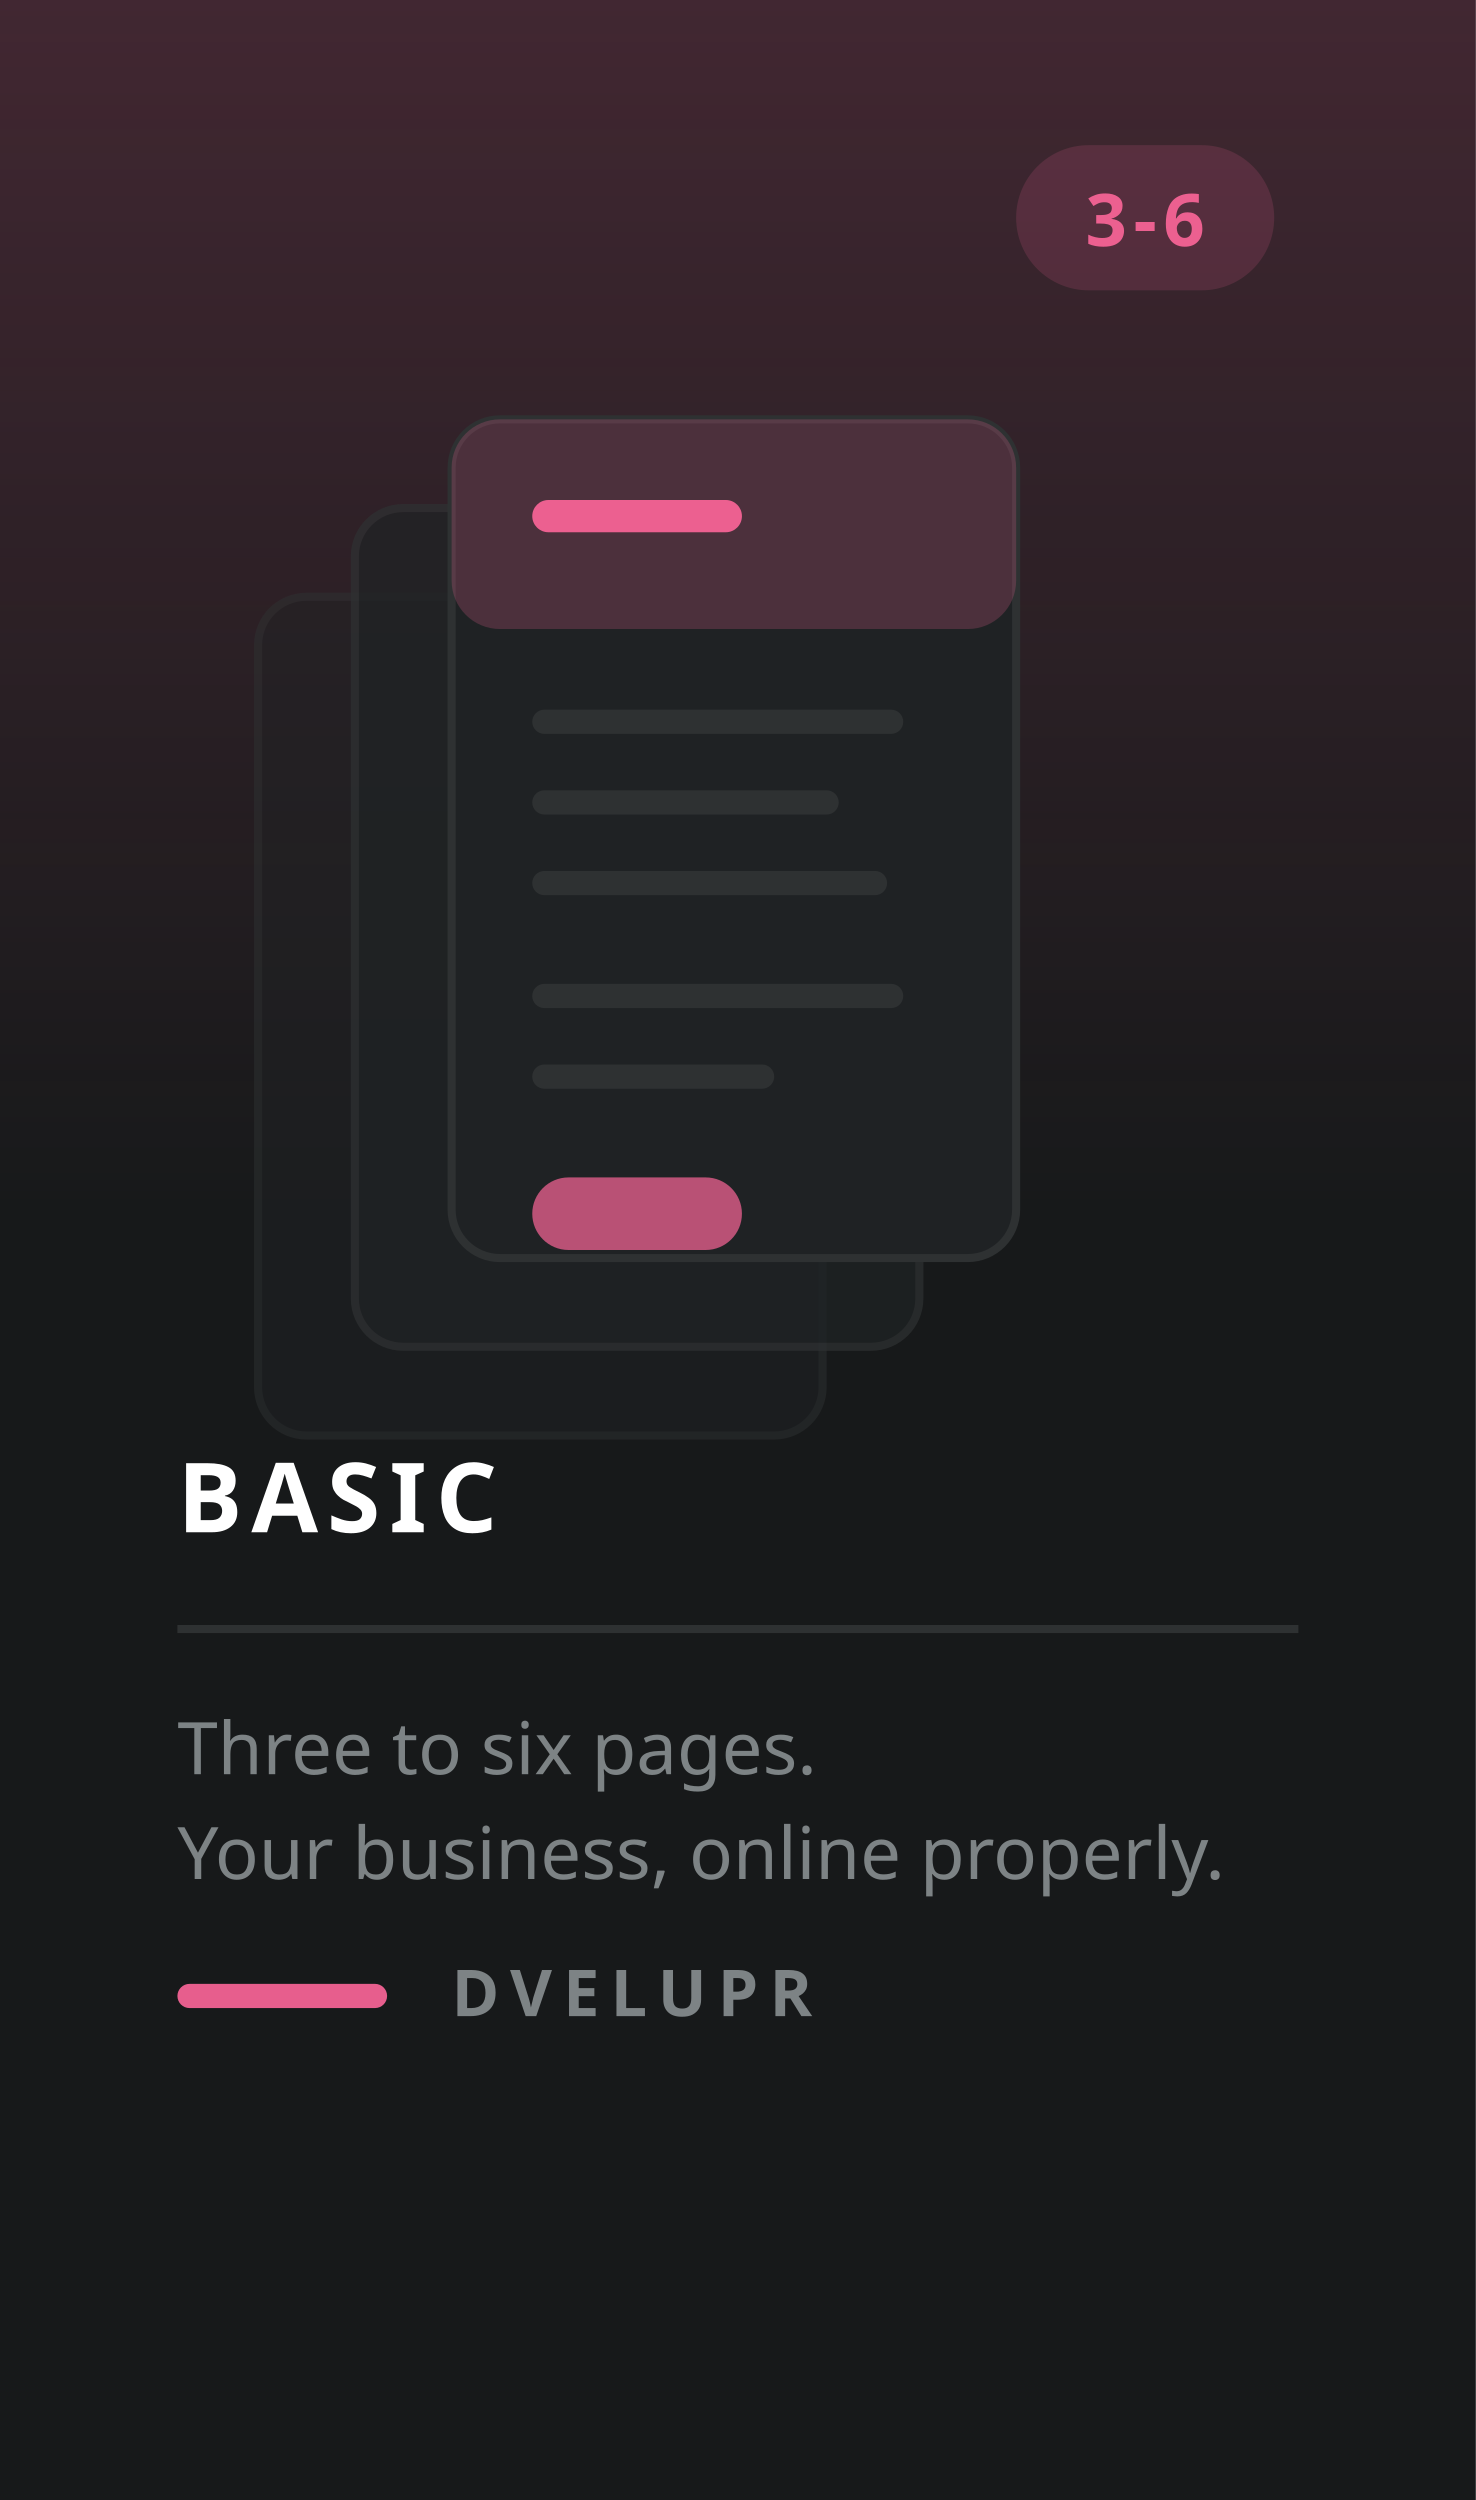
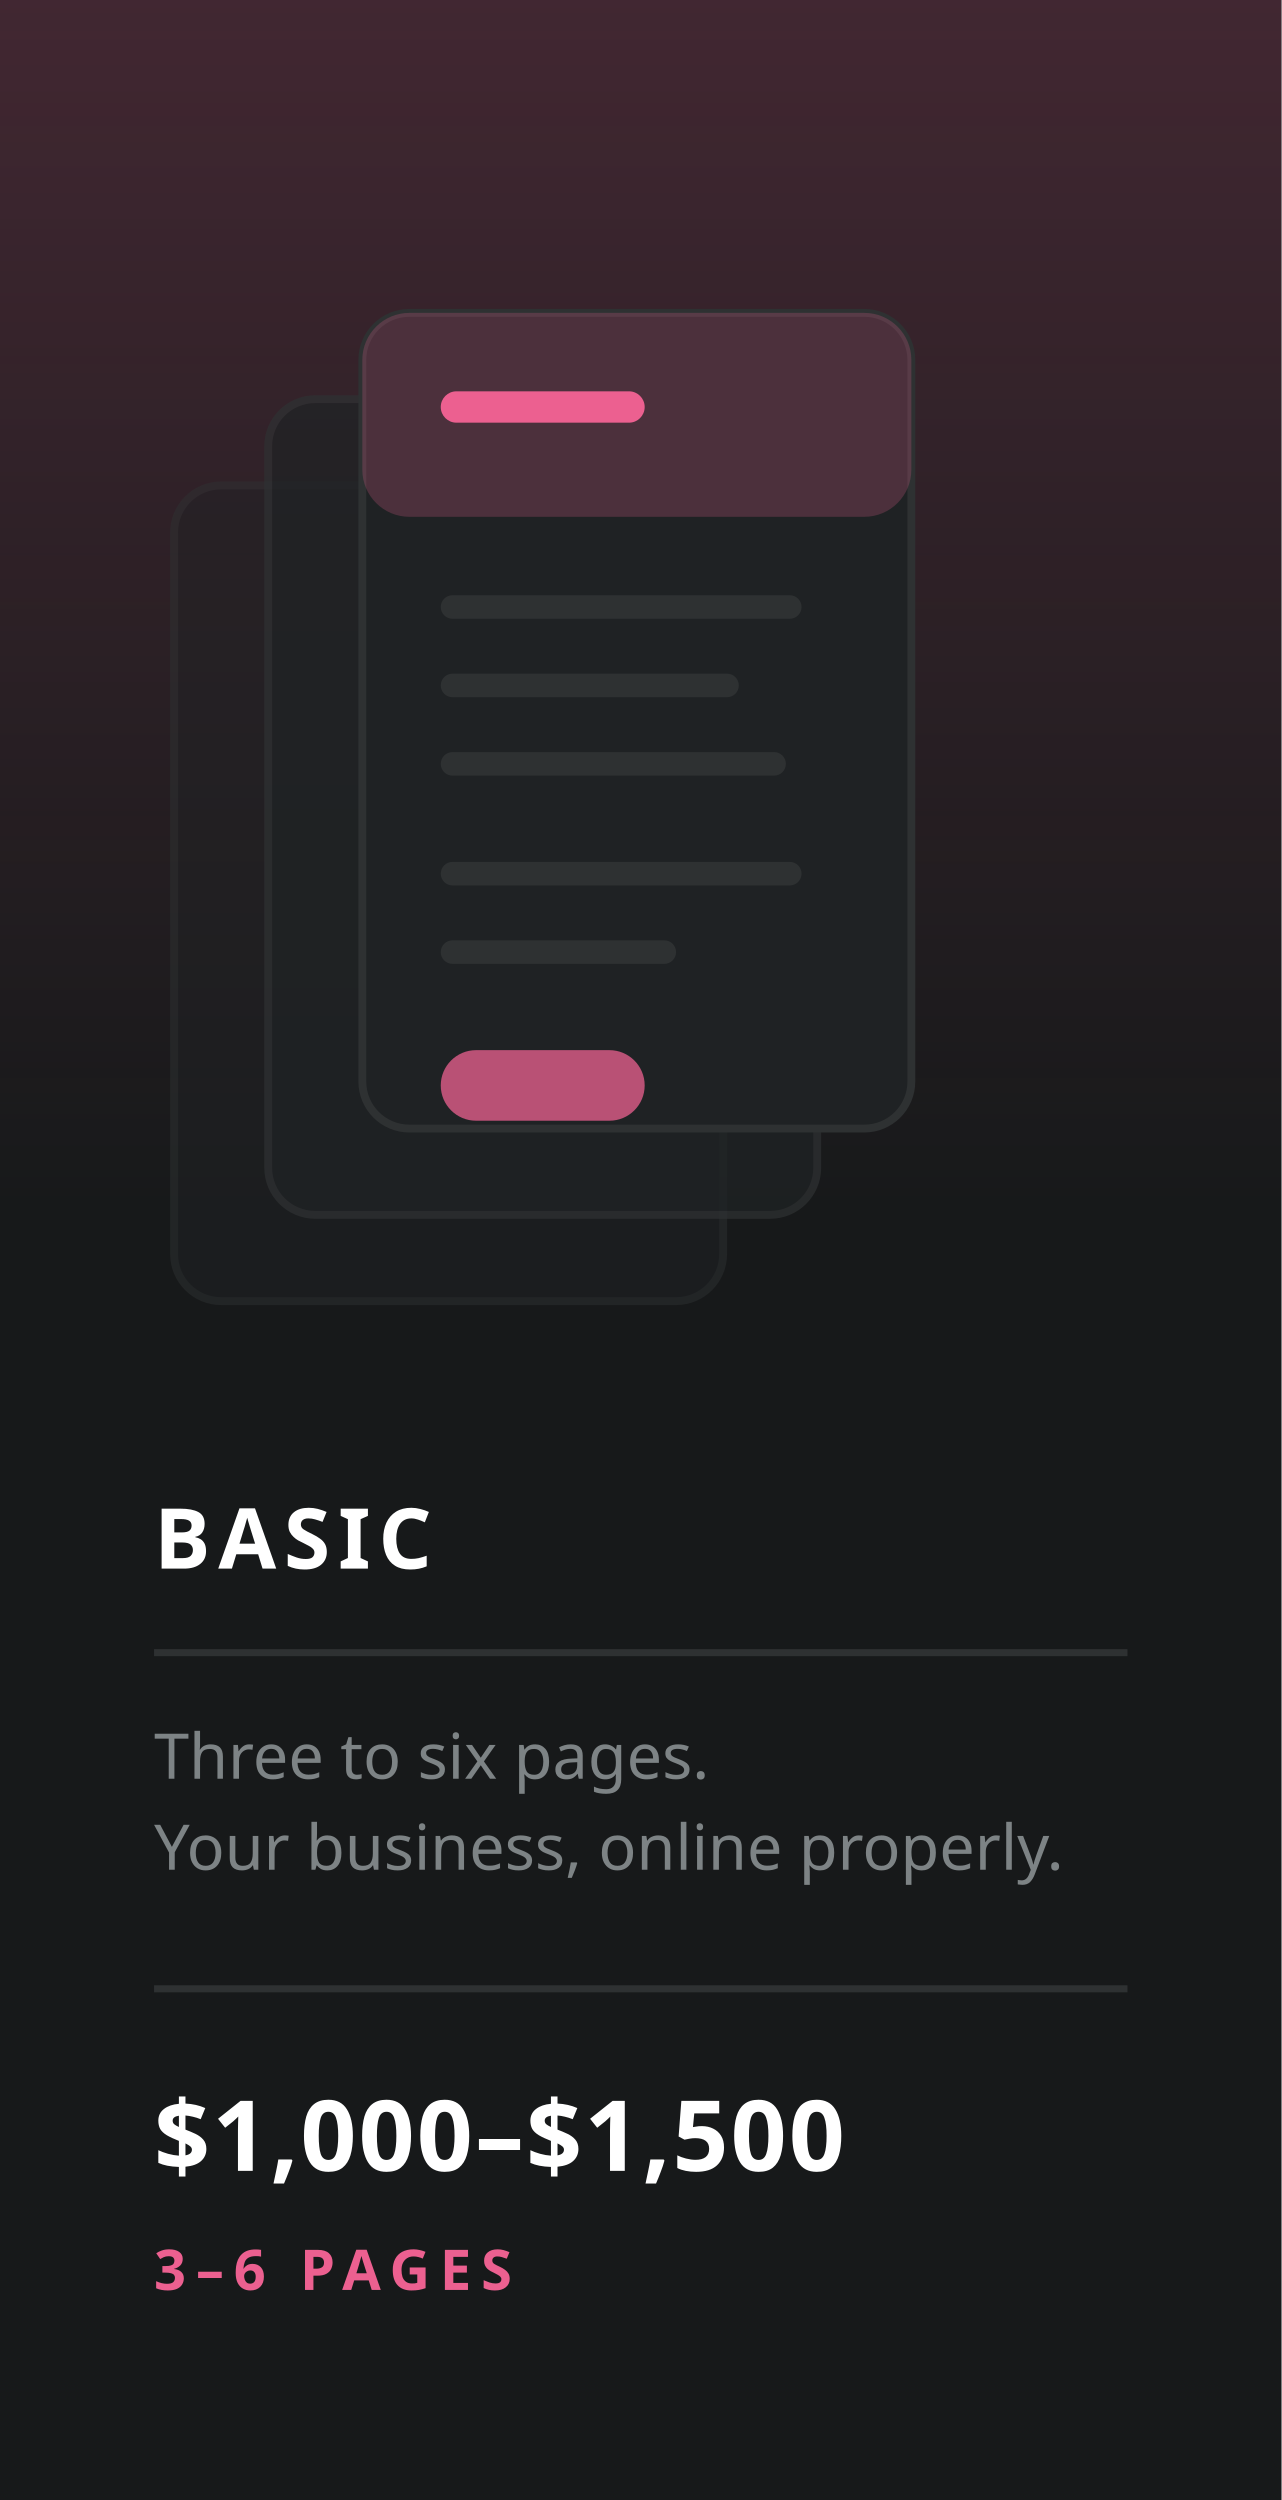
- <svg xmlns="http://www.w3.org/2000/svg" viewBox="0 0 183 310" width="183" height="310" role="img" aria-label="Basic package" font-family="Poppins, 'Century Gothic', Futura, 'Trebuchet MS', sans-serif">
+ <svg xmlns="http://www.w3.org/2000/svg" viewBox="0 0 183 357" width="183" height="357" role="img" aria-label="Basic package" font-family="Poppins, 'Century Gothic', Futura, 'Trebuchet MS', sans-serif">
  <defs>
    <linearGradient id="glow" x1="0" y1="0" x2="0" y2="1">
      <stop offset="0%" stop-color="#ec6090" stop-opacity="0.20" />
      <stop offset="100%" stop-color="#ec6090" stop-opacity="0" />
    </linearGradient>
  </defs>
-   <rect width="183" height="310" fill="#17191a" />
-   <rect width="183" height="150" fill="url(#glow)" />
-   <g>
+   <rect width="183" height="357" fill="#17191a" />
+   <rect width="183" height="172" fill="url(#glow)" />
+   <g transform="translate(91.5,113) scale(1.12) translate(-91.5,-113)">
    <rect x="32" y="74" width="70" height="104" rx="6" fill="#1f2224" stroke="#2e3132" opacity="0.5" />
    <rect x="44" y="63" width="70" height="104" rx="6" fill="#1f2224" stroke="#2e3132" opacity="0.72" />
    <rect x="56" y="52" width="70" height="104" rx="6" fill="#1f2224" stroke="#2e3132" opacity="1.0" />
    <rect x="56" y="52" width="70" height="26" rx="6" fill="#ec6090" opacity="0.22" />
    <rect x="66" y="62" width="26" height="4" rx="2" fill="#ec6090" />
    <rect x="66" y="88" width="46" height="3" rx="1.5" fill="#2e3132" />
    <rect x="66" y="98" width="38" height="3" rx="1.5" fill="#2e3132" />
    <rect x="66" y="108" width="44" height="3" rx="1.5" fill="#2e3132" />
    <rect x="66" y="122" width="46" height="3" rx="1.5" fill="#2e3132" />
    <rect x="66" y="132" width="30" height="3" rx="1.5" fill="#2e3132" />
    <rect x="66" y="146" width="26" height="9" rx="4.5" fill="#ec6090" opacity="0.75" />
  </g>
-   <rect x="126" y="18" width="32" height="18" rx="9" fill="#ec6090" opacity="0.16" />
-   <text x="142.0" y="30.5" font-size="9" font-weight="700" fill="#ec6090" letter-spacing="0.8" text-anchor="middle">3-6</text>
-   <text x="22" y="190" font-size="12" font-weight="700" fill="#ffffff" letter-spacing="1.1">BASIC</text>
-   <path d="M22 202 h139" stroke="#2e3132" stroke-width="1" />
-   <text x="22" y="220" font-size="9" fill="#7d8385">Three to six pages.</text>
-   <text x="22" y="233" font-size="9" fill="#7d8385">Your business, online properly.</text>
-   <rect x="22" y="246" width="26" height="3" rx="1.5" fill="#e75e8d" />
-   <text x="56" y="250" font-size="8" font-weight="600" fill="#7d8385" letter-spacing="1.4">DVELUPR</text>
+   <text x="22" y="224" font-size="12" font-weight="700" fill="#ffffff" letter-spacing="1.1">BASIC</text>
+   <path d="M22 236 h139" stroke="#2e3132" stroke-width="1" />
+   <text x="22" y="254" font-size="9" fill="#7d8385">Three to six pages.</text>
+   <text x="22" y="267" font-size="9" fill="#7d8385">Your business, online properly.</text>
+   <path d="M22 284 h139" stroke="#2e3132" stroke-width="1" />
+   <text x="22" y="310" font-size="14" font-weight="700" fill="#ffffff" letter-spacing="0.3">$1,000–$1,500</text>
+   <text x="22" y="327" font-size="8" font-weight="600" fill="#ec6090" letter-spacing="1.4">3–6 PAGES</text>
</svg>
